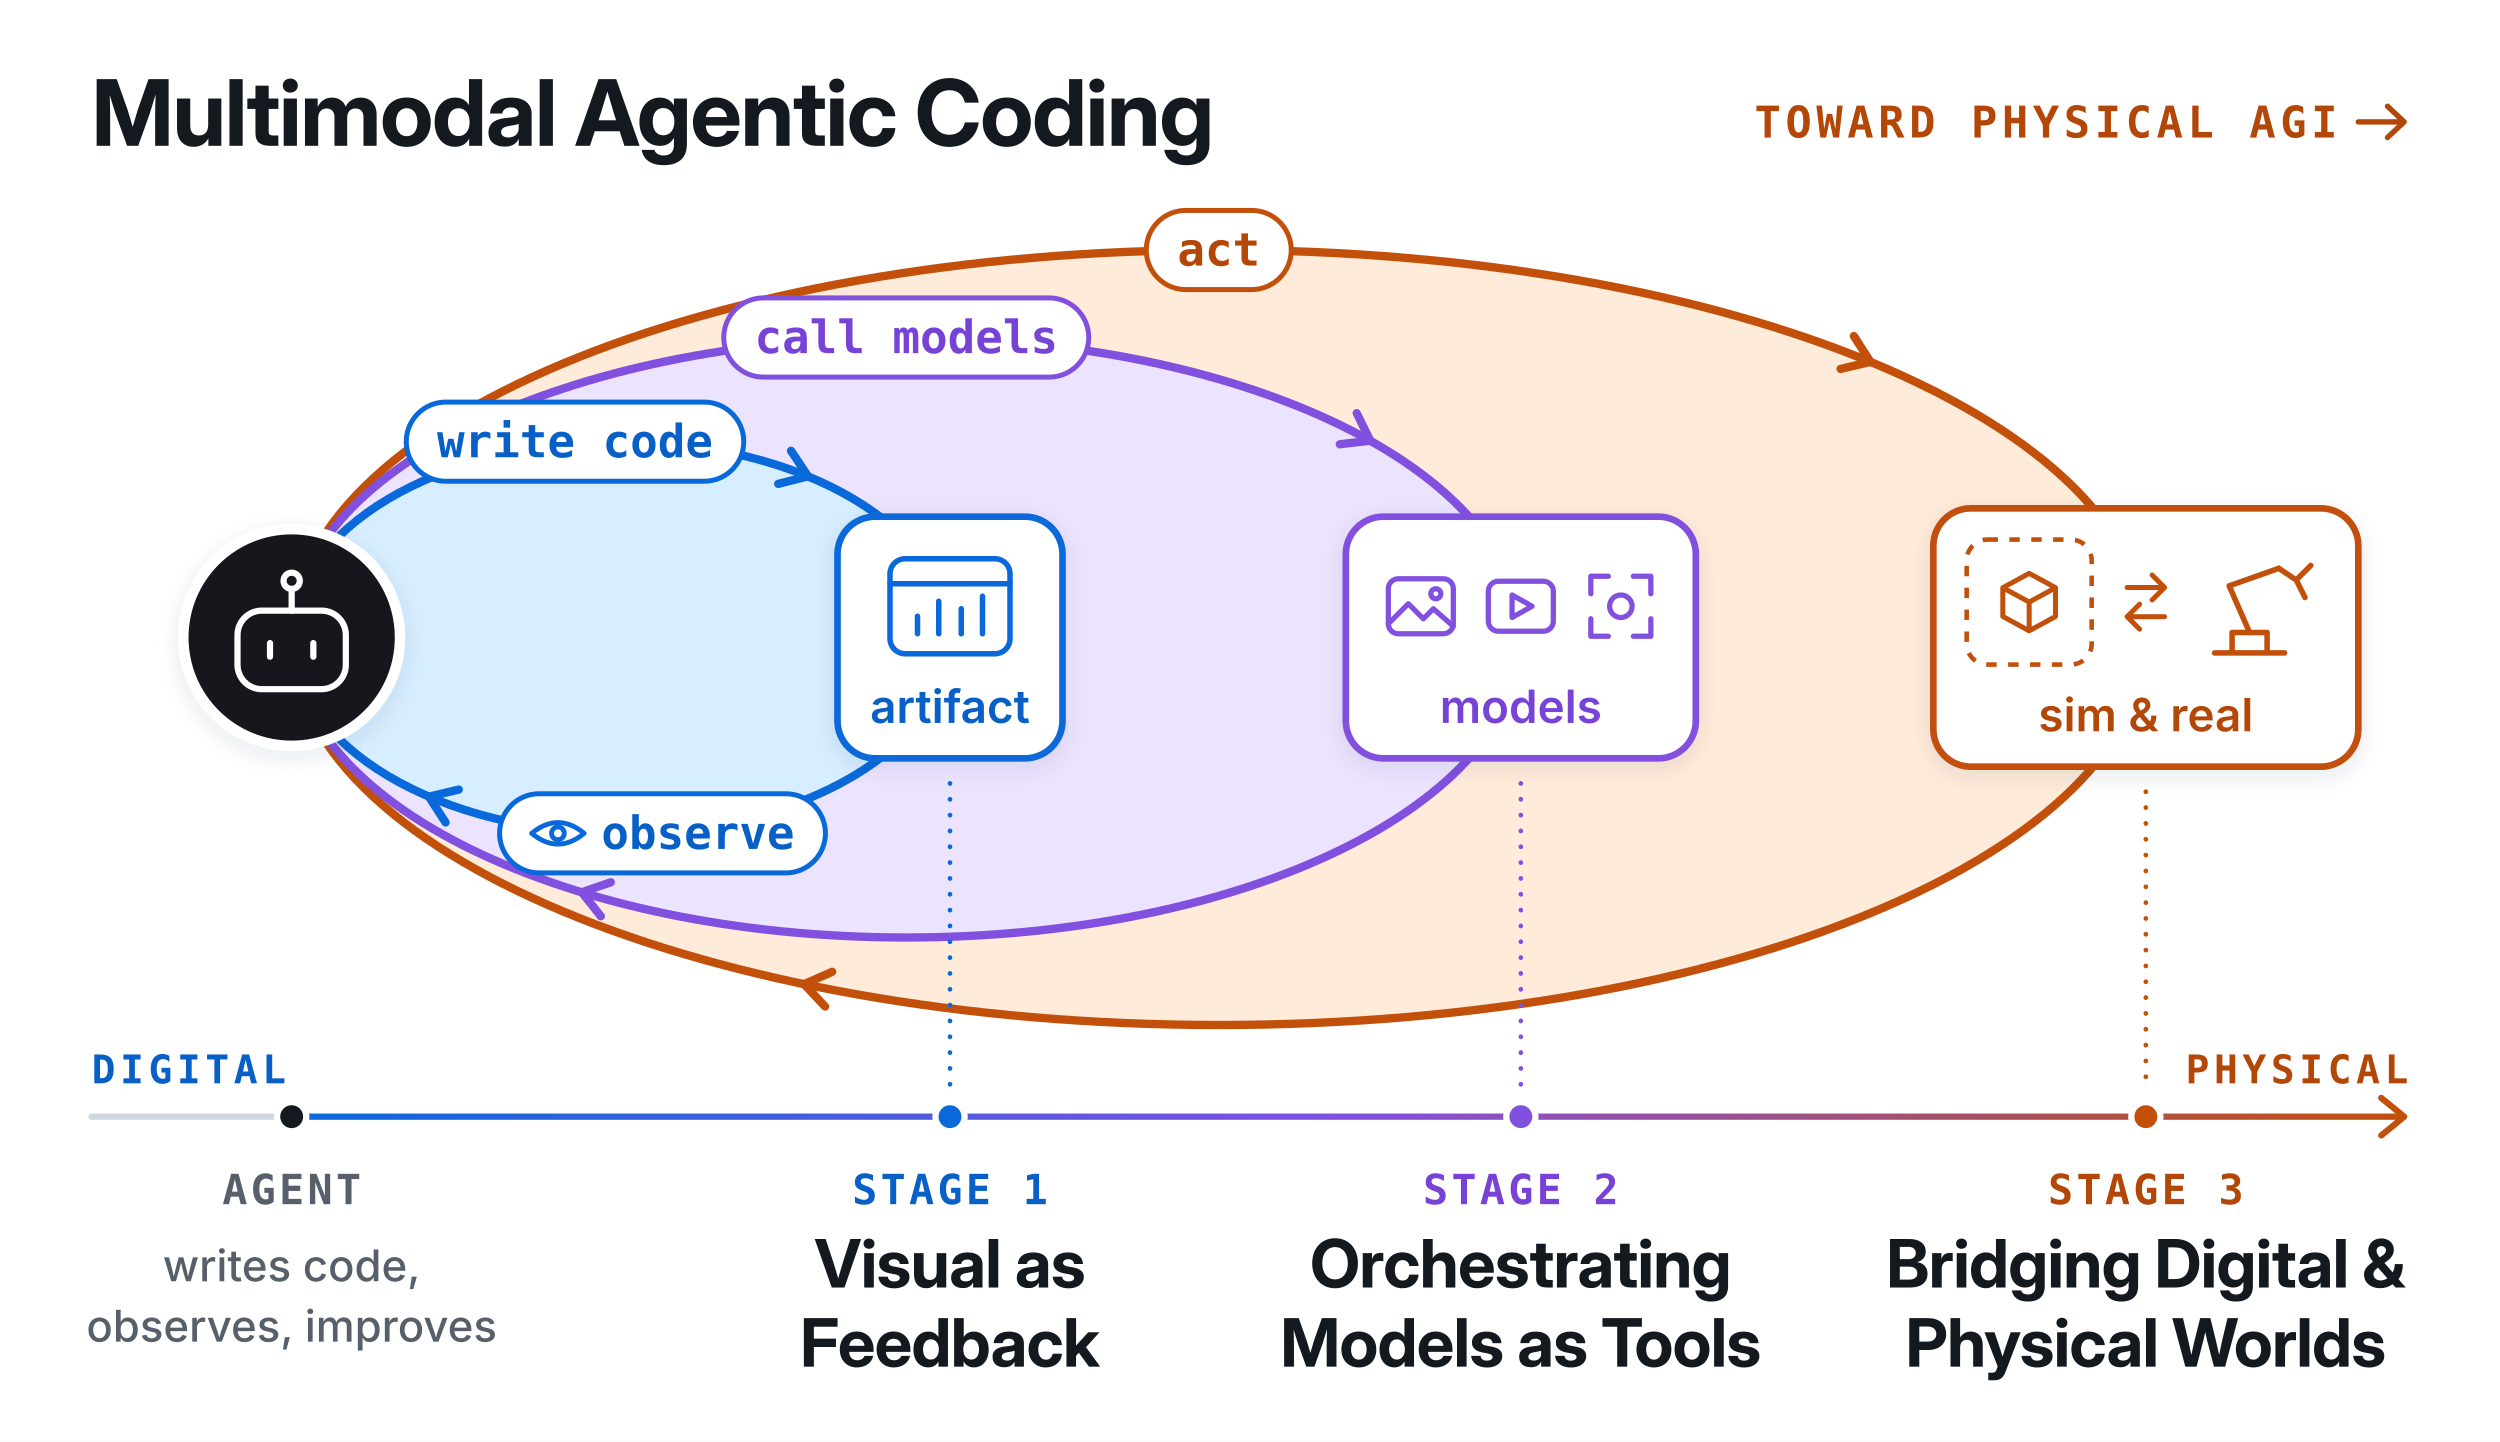
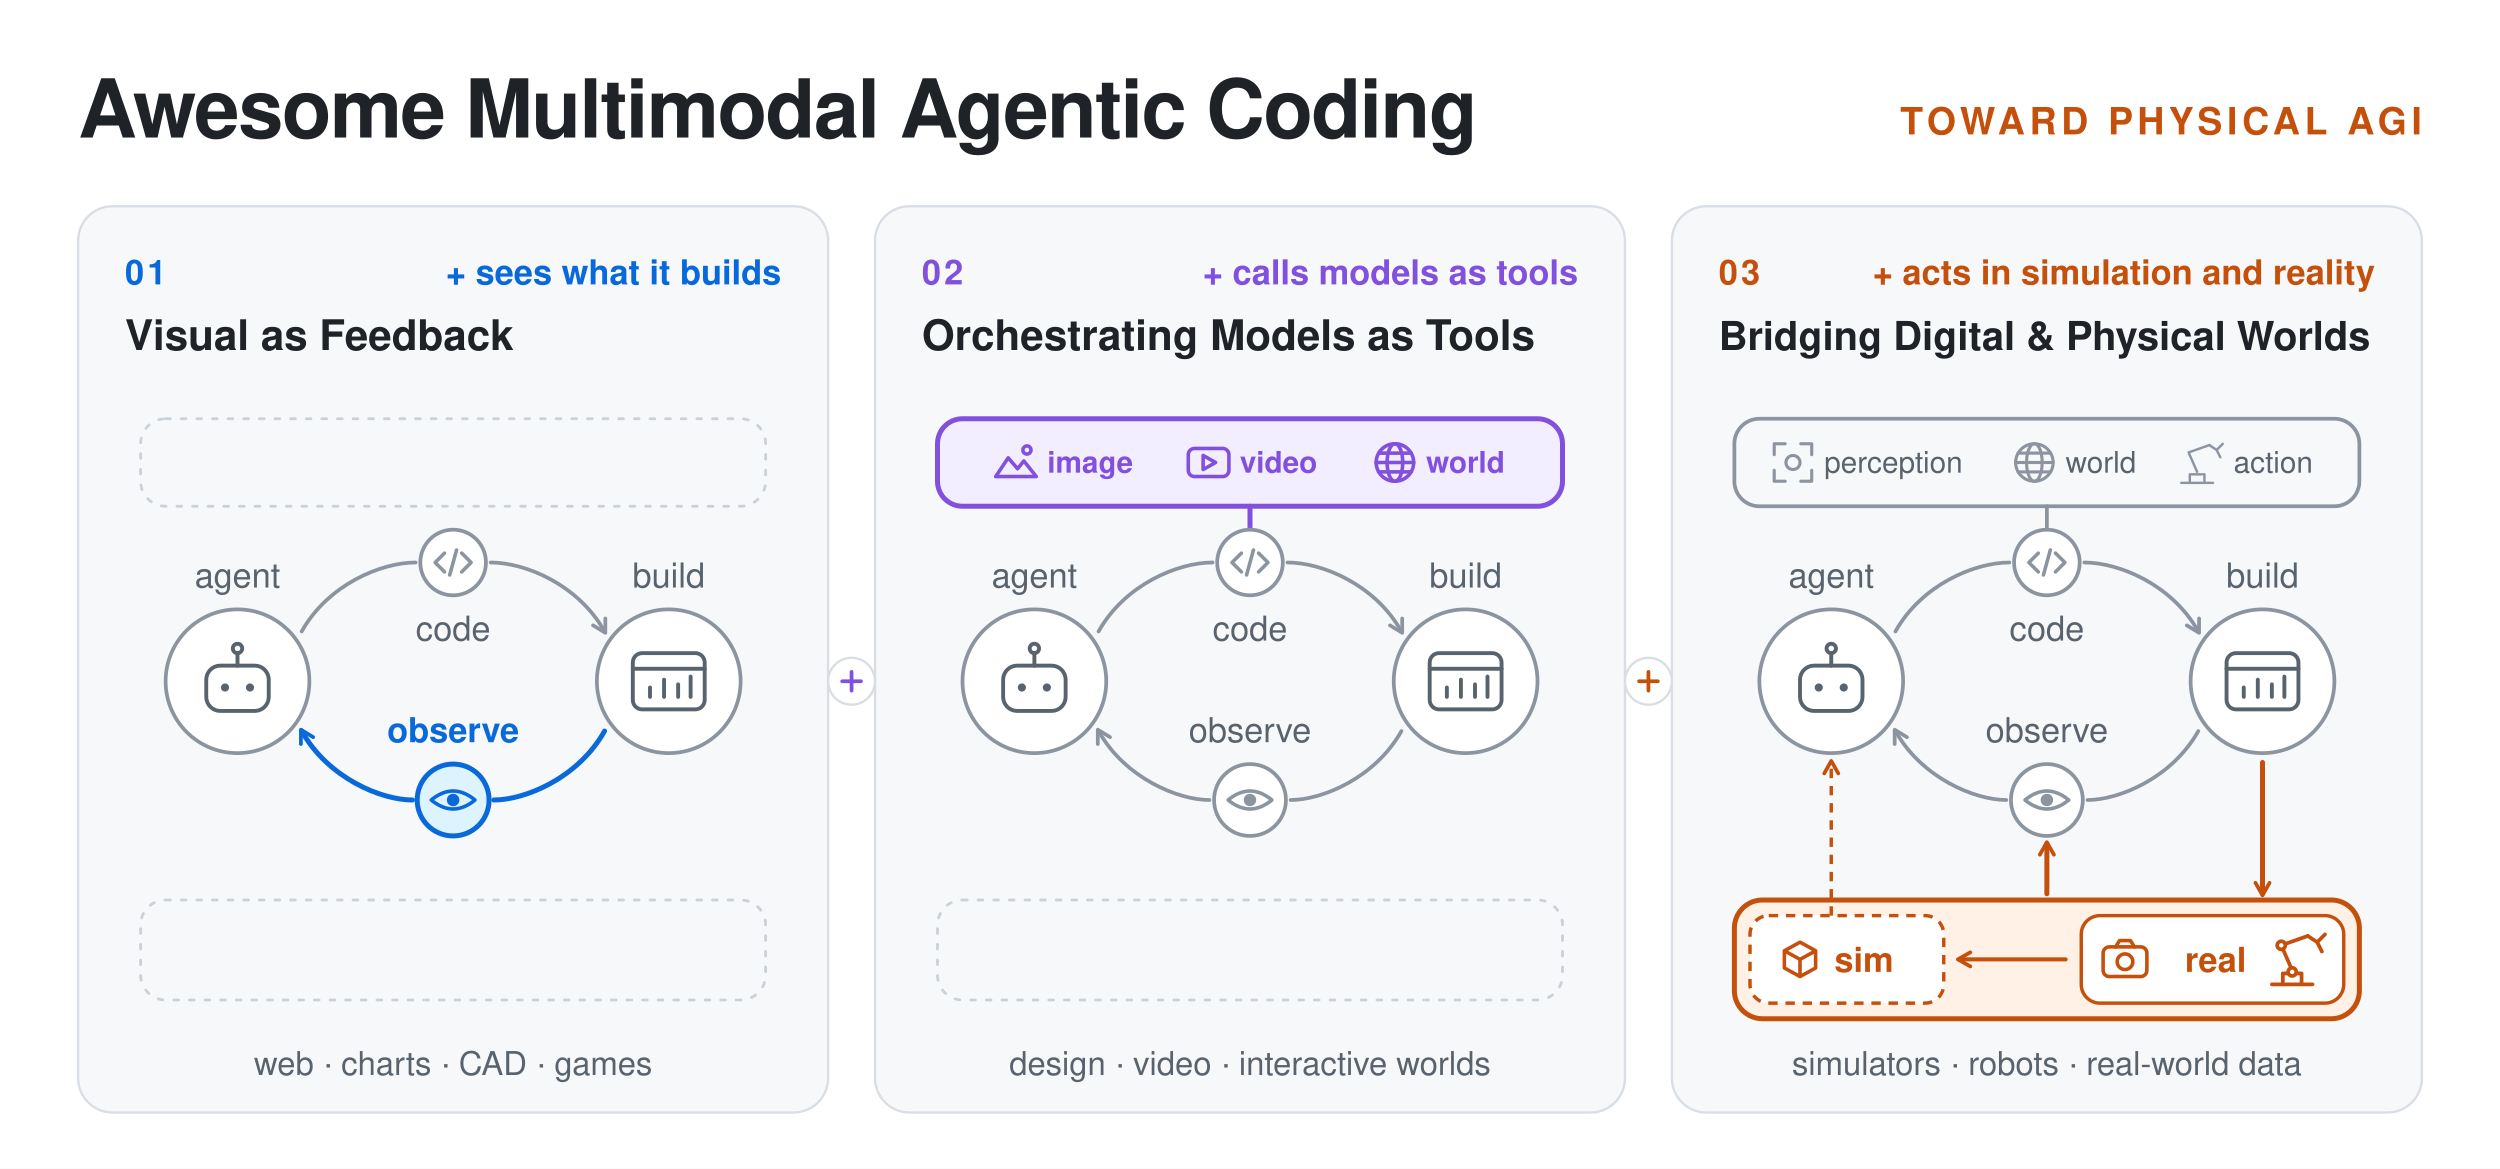
- <svg xmlns="http://www.w3.org/2000/svg" viewBox="0 0 1200 692" width="1200" height="692" role="img" aria-label="Multimodal agentic coding: one agent loop that grows through three stages, from the digital world to the physical world">
+ <svg xmlns="http://www.w3.org/2000/svg" viewBox="0 0 1600 748" width="1600" height="748" role="img" aria-label="Awesome Multimodal Agentic Coding: three cumulative stages — visual as feedback, orchestrating models as tools, bridging digital and physical worlds">
  <defs>
-     <linearGradient id="axis" gradientUnits="userSpaceOnUse" x1="140" x2="1156">
-       <stop offset="0" stop-color="#0969DA" />
-       <stop offset="0.5" stop-color="#8250DF" />
-       <stop offset="1" stop-color="#C2500A" />
-     </linearGradient>
-     <filter id="lift" x="-30%" y="-30%" width="160%" height="180%">
-       <feDropShadow dx="0" dy="3" stdDeviation="5" flood-color="#1B2A4A" flood-opacity="0.1" />
-     </filter>
+     <marker id="ah-n" viewBox="0 0 12 12" refX="9" refY="6" markerWidth="12" markerHeight="12" markerUnits="userSpaceOnUse" orient="auto-start-reverse">
+       <path d="M2 1.5 L10 6 L2 10.5" fill="none" stroke="#8C959F" stroke-width="2.4" stroke-linecap="round" stroke-linejoin="round" />
+     </marker>
+     <marker id="ah-0" viewBox="0 0 12 12" refX="9" refY="6" markerWidth="12" markerHeight="12" markerUnits="userSpaceOnUse" orient="auto-start-reverse">
+       <path d="M2 1.5 L10 6 L2 10.5" fill="none" stroke="#0969DA" stroke-width="2.4" stroke-linecap="round" stroke-linejoin="round" />
+     </marker>
+     <marker id="ah-1" viewBox="0 0 12 12" refX="9" refY="6" markerWidth="12" markerHeight="12" markerUnits="userSpaceOnUse" orient="auto-start-reverse">
+       <path d="M2 1.5 L10 6 L2 10.5" fill="none" stroke="#8250DF" stroke-width="2.4" stroke-linecap="round" stroke-linejoin="round" />
+     </marker>
+     <marker id="ah-2" viewBox="0 0 12 12" refX="9" refY="6" markerWidth="12" markerHeight="12" markerUnits="userSpaceOnUse" orient="auto-start-reverse">
+       <path d="M2 1.5 L10 6 L2 10.5" fill="none" stroke="#C4500B" stroke-width="2.4" stroke-linecap="round" stroke-linejoin="round" />
+     </marker>
  </defs>
-   <rect width="1200" height="692" fill="#FFFFFF" />
-   <text x="44" y="70" font-family="'Inter Display', Inter, -apple-system, 'Segoe UI', Helvetica, Arial, sans-serif" font-size="44" font-weight="700" fill="#14181F" text-anchor="start" letter-spacing="-0.6">Multimodal Agentic Coding</text>
-   <text x="1122" y="66" font-family="'JetBrains Mono', ui-monospace, SFMono-Regular, Menlo, Consolas, monospace" font-size="21" font-weight="700" fill="#B34707" text-anchor="end" letter-spacing="2.2">TOWARD PHYSICAL AGI</text>
-   <path d="M1132 58.500 H1154 M1146 51 L1154 58.500 L1146 66" fill="none" stroke="#B34707" stroke-width="2.6" stroke-linecap="round" stroke-linejoin="round" />
-   <ellipse cx="585" cy="306" rx="445" ry="186" fill="#FFEBD9" stroke="#C2500A" stroke-width="4" />
-   <ellipse cx="435" cy="306" rx="295" ry="144" fill="#ECE4FF" stroke="#8250DF" stroke-width="4" />
-   <ellipse cx="298" cy="306" rx="158" ry="94" fill="#D6EEFF" stroke="#0969DA" stroke-width="4" />
-   <path d="M456 376 V524" stroke="#0969DA" stroke-width="2.200" stroke-dasharray="0.100 7.500" stroke-linecap="round" />
-   <path d="M730 376 V524" stroke="#8250DF" stroke-width="2.200" stroke-dasharray="0.100 7.500" stroke-linecap="round" />
-   <path d="M1030 380 V524" stroke="#C2500A" stroke-width="2.200" stroke-dasharray="0.100 7.500" stroke-linecap="round" />
-   <g transform="translate(384.1 227.2) rotate(21.1)">
-     <path d="M-8 -8.500 L4 0 L-8 8.500" fill="none" stroke="#0969DA" stroke-width="4" stroke-linecap="round" stroke-linejoin="round" />
+   <rect width="1600" height="748" fill="#FFFFFF" />
+   <text x="50" y="88" font-family="-apple-system, 'Segoe UI', Helvetica, Arial, sans-serif" font-size="52" font-weight="700" fill="#1F2328" letter-spacing="-1">Awesome Multimodal Agentic Coding</text>
+   <text x="1550" y="86" text-anchor="end" font-family="-apple-system, 'Segoe UI', Helvetica, Arial, sans-serif" font-size="24" font-weight="650" fill="#C4500B" letter-spacing="3">TOWARD PHYSICAL AGI</text>
+   <g transform="translate(50 132)">
+     <rect x="0" y="0" width="480" height="580" rx="22" fill="#F6F8FA" stroke="#D8DEE4" stroke-width="1.5" />
+     <text x="30" y="50" font-family="-apple-system, 'Segoe UI', Helvetica, Arial, sans-serif" font-size="22" font-weight="700" fill="#0969DA" letter-spacing="2">01</text>
+     <text x="450" y="50" text-anchor="end" font-family="-apple-system, 'Segoe UI', Helvetica, Arial, sans-serif" font-size="22" font-weight="600" fill="#0969DA">+ sees what it builds</text>
+     <text x="30" y="92" font-family="-apple-system, 'Segoe UI', Helvetica, Arial, sans-serif" font-size="27" font-weight="700" fill="#1F2328">Visual as Feedback</text>
+     <g transform="translate(0 -4)">
+       <rect x="40" y="140" width="400" height="56" rx="16" fill="none" stroke="#C9D1D9" stroke-width="1.8" stroke-dasharray="3 7" stroke-linecap="round" />
+       <rect x="40" y="448" width="400" height="64" rx="16" fill="none" stroke="#C9D1D9" stroke-width="1.8" stroke-dasharray="3 7" stroke-linecap="round" />
+       <path d="M143.08 276.118 C160 246 194 232 216 232" fill="none" stroke="#8C959F" stroke-width="2.4" stroke-linecap="round" stroke-linejoin="round" />
+       <path d="M264 232 C286 232 320 246 336.92 276.118" fill="none" stroke="#8C959F" stroke-width="2.4" stroke-linecap="round" stroke-linejoin="round" marker-end="url(#ah-n)" />
+       <g>
+         <path d="M336.92 339.882 C320 370 286 384 266 384" fill="none" stroke="#0969DA" stroke-width="3.2" stroke-linecap="round" stroke-linejoin="round" />
+         <path d="M214 384 C194 384 160 370 143.08 339.882" fill="none" stroke="#0969DA" stroke-width="3.2" stroke-linecap="round" stroke-linejoin="round" marker-end="url(#ah-0)" />
+         <circle cx="240" cy="384" r="23" fill="#DDF4FF" stroke="#0969DA" stroke-width="3.2" />
+         <g transform="translate(240 384)">
+           <path d="M-14 0 Q0 -11.5 14 0 Q0 11.5 -14 0 Z" fill="none" stroke="#0969DA" stroke-width="2.3" stroke-linecap="round" stroke-linejoin="round" />
+           <circle r="4" fill="#0969DA" />
+         </g>
+       </g>
+       <circle cx="240" cy="232" r="21" fill="#FFFFFF" stroke="#8C959F" stroke-width="2.4" />
+       <g transform="translate(240 232)" fill="none" stroke="#8C959F" stroke-width="2.3" stroke-linecap="round" stroke-linejoin="round">
+         <path d="M-5.5 -6 L-11.5 0 L-5.5 6 M5.5 -6 L11.5 0 L5.5 6 M2.2 -8 L-2.2 8" />
+       </g>
+       <text x="240" y="282" text-anchor="middle" font-family="-apple-system, 'Segoe UI', Helvetica, Arial, sans-serif" font-size="22" fill="#59636E">code</text>
+       <text x="240" y="347" text-anchor="middle" font-family="-apple-system, 'Segoe UI', Helvetica, Arial, sans-serif" font-size="22" font-weight="700" fill="#0969DA">observe</text>
+       <circle cx="102" cy="308" r="46" fill="#FFFFFF" stroke="#8C959F" stroke-width="2.4" />
+       <g transform="translate(102 311)" fill="none" stroke="#59636E" stroke-width="2.5" stroke-linecap="round" stroke-linejoin="round">
+         <rect x="-20" y="-13" width="40" height="29" rx="9" />
+         <path d="M0 -13 V-21" />
+         <circle cx="0" cy="-24" r="3" />
+         <circle cx="-8" cy="1" r="2.6" fill="#59636E" stroke="none" />
+         <circle cx="8" cy="1" r="2.6" fill="#59636E" stroke="none" />
+       </g>
+       <text x="102" y="248" text-anchor="middle" font-family="-apple-system, 'Segoe UI', Helvetica, Arial, sans-serif" font-size="22" fill="#59636E">agent</text>
+       <circle cx="378" cy="308" r="46" fill="#FFFFFF" stroke="#8C959F" stroke-width="2.4" />
+       <g transform="translate(378 308)" fill="none" stroke="#59636E" stroke-width="2.5" stroke-linecap="round" stroke-linejoin="round">
+         <rect x="-23" y="-18" width="46" height="36" rx="6" />
+         <path d="M-23 -8 H23" />
+         <path d="M-12 10 V4 M-3 10 V-1 M6 10 V2 M14 10 V-3" />
+       </g>
+       <text x="378" y="248" text-anchor="middle" font-family="-apple-system, 'Segoe UI', Helvetica, Arial, sans-serif" font-size="22" fill="#59636E">build</text>
+     </g>
+     <text x="240" y="556" text-anchor="middle" font-family="-apple-system, 'Segoe UI', Helvetica, Arial, sans-serif" font-size="21" fill="#59636E">web · charts · CAD · games</text>
  </g>
-   <g transform="translate(209.6 383.9) rotate(-158.1)">
-     <path d="M-8 -8.500 L4 0 L-8 8.500" fill="none" stroke="#0969DA" stroke-width="4" stroke-linecap="round" stroke-linejoin="round" />
+   <g transform="translate(560 132)">
+     <rect x="0" y="0" width="480" height="580" rx="22" fill="#F6F8FA" stroke="#D8DEE4" stroke-width="1.5" />
+     <text x="30" y="50" font-family="-apple-system, 'Segoe UI', Helvetica, Arial, sans-serif" font-size="22" font-weight="700" fill="#8250DF" letter-spacing="2">02</text>
+     <text x="450" y="50" text-anchor="end" font-family="-apple-system, 'Segoe UI', Helvetica, Arial, sans-serif" font-size="22" font-weight="600" fill="#8250DF">+ calls models as tools</text>
+     <text x="30" y="92" font-family="-apple-system, 'Segoe UI', Helvetica, Arial, sans-serif" font-size="27" font-weight="700" fill="#1F2328">Orchestrating Models as Tools</text>
+     <g transform="translate(0 -4)">
+       <rect x="40" y="448" width="400" height="64" rx="16" fill="none" stroke="#C9D1D9" stroke-width="1.8" stroke-dasharray="3 7" stroke-linecap="round" />
+       <g>
+         <rect x="40" y="140" width="400" height="56" rx="16" fill="#F3EEFF" stroke="#8250DF" stroke-width="3.2" />
+         <line x1="240" y1="196" x2="240" y2="211" stroke="#8250DF" stroke-width="3.2" stroke-linecap="round" />
+         <g transform="translate(90.25 168)" fill="none" stroke="#8250DF" stroke-width="2.3" stroke-linecap="round" stroke-linejoin="round">
+           <path d="M-13 9 L-5 -3 L1 4 L5 -1 L13 9 Z" />
+           <circle cx="7" cy="-8" r="2.6" />
+         </g>
+         <text x="110.25" y="174.5" font-family="-apple-system, 'Segoe UI', Helvetica, Arial, sans-serif" font-size="19" font-weight="600" fill="#8250DF">image</text>
+         <g transform="translate(213.5 168)" fill="none" stroke="#8250DF" stroke-width="2.3" stroke-linecap="round" stroke-linejoin="round">
+           <rect x="-13" y="-9" width="26" height="18" rx="4" />
+           <path d="M-3.5 -4.5 L4.5 0 L-3.5 4.5 Z" />
+         </g>
+         <text x="233.5" y="174.5" font-family="-apple-system, 'Segoe UI', Helvetica, Arial, sans-serif" font-size="19" font-weight="600" fill="#8250DF">video</text>
+         <g transform="translate(332.75 168)" fill="none" stroke="#8250DF" stroke-width="2.3" stroke-linecap="round" stroke-linejoin="round">
+           <circle r="12" />
+           <ellipse rx="5" ry="12" />
+           <path d="M-12 0 H12 M-10.4 -6 H10.4 M-10.4 6 H10.4" />
+         </g>
+         <text x="352.75" y="174.5" font-family="-apple-system, 'Segoe UI', Helvetica, Arial, sans-serif" font-size="19" font-weight="600" fill="#8250DF">world</text>
+       </g>
+       <path d="M143.08 276.118 C160 246 194 232 216 232" fill="none" stroke="#8C959F" stroke-width="2.4" stroke-linecap="round" stroke-linejoin="round" />
+       <path d="M264 232 C286 232 320 246 336.92 276.118" fill="none" stroke="#8C959F" stroke-width="2.4" stroke-linecap="round" stroke-linejoin="round" marker-end="url(#ah-n)" />
+       <g>
+         <path d="M336.92 339.882 C320 370 286 384 266 384" fill="none" stroke="#8C959F" stroke-width="2.4" stroke-linecap="round" stroke-linejoin="round" />
+         <path d="M214 384 C194 384 160 370 143.08 339.882" fill="none" stroke="#8C959F" stroke-width="2.4" stroke-linecap="round" stroke-linejoin="round" marker-end="url(#ah-n)" />
+         <circle cx="240" cy="384" r="23" fill="#FFFFFF" stroke="#8C959F" stroke-width="2.4" />
+         <g transform="translate(240 384)">
+           <path d="M-14 0 Q0 -11.5 14 0 Q0 11.5 -14 0 Z" fill="none" stroke="#8C959F" stroke-width="2.3" stroke-linecap="round" stroke-linejoin="round" />
+           <circle r="4" fill="#8C959F" />
+         </g>
+       </g>
+       <circle cx="240" cy="232" r="21" fill="#FFFFFF" stroke="#8C959F" stroke-width="2.4" />
+       <g transform="translate(240 232)" fill="none" stroke="#8C959F" stroke-width="2.3" stroke-linecap="round" stroke-linejoin="round">
+         <path d="M-5.5 -6 L-11.5 0 L-5.5 6 M5.5 -6 L11.5 0 L5.5 6 M2.2 -8 L-2.2 8" />
+       </g>
+       <text x="240" y="282" text-anchor="middle" font-family="-apple-system, 'Segoe UI', Helvetica, Arial, sans-serif" font-size="22" fill="#59636E">code</text>
+       <text x="240" y="347" text-anchor="middle" font-family="-apple-system, 'Segoe UI', Helvetica, Arial, sans-serif" font-size="22" font-weight="400" fill="#59636E">observe</text>
+       <circle cx="102" cy="308" r="46" fill="#FFFFFF" stroke="#8C959F" stroke-width="2.4" />
+       <g transform="translate(102 311)" fill="none" stroke="#59636E" stroke-width="2.5" stroke-linecap="round" stroke-linejoin="round">
+         <rect x="-20" y="-13" width="40" height="29" rx="9" />
+         <path d="M0 -13 V-21" />
+         <circle cx="0" cy="-24" r="3" />
+         <circle cx="-8" cy="1" r="2.6" fill="#59636E" stroke="none" />
+         <circle cx="8" cy="1" r="2.6" fill="#59636E" stroke="none" />
+       </g>
+       <text x="102" y="248" text-anchor="middle" font-family="-apple-system, 'Segoe UI', Helvetica, Arial, sans-serif" font-size="22" fill="#59636E">agent</text>
+       <circle cx="378" cy="308" r="46" fill="#FFFFFF" stroke="#8C959F" stroke-width="2.4" />
+       <g transform="translate(378 308)" fill="none" stroke="#59636E" stroke-width="2.5" stroke-linecap="round" stroke-linejoin="round">
+         <rect x="-23" y="-18" width="46" height="36" rx="6" />
+         <path d="M-23 -8 H23" />
+         <path d="M-12 10 V4 M-3 10 V-1 M6 10 V2 M14 10 V-3" />
+       </g>
+       <text x="378" y="248" text-anchor="middle" font-family="-apple-system, 'Segoe UI', Helvetica, Arial, sans-serif" font-size="22" fill="#59636E">build</text>
+     </g>
+     <text x="240" y="556" text-anchor="middle" font-family="-apple-system, 'Segoe UI', Helvetica, Arial, sans-serif" font-size="21" fill="#59636E">design · video · interactive worlds</text>
  </g>
-   <rect x="195" y="193" width="162" height="38" rx="19" fill="#FFFFFF" stroke="#0969DA" stroke-width="2.4" />
-   <text x="276" y="219.5" font-family="'JetBrains Mono', ui-monospace, SFMono-Regular, Menlo, Consolas, monospace" font-size="22" font-weight="700" fill="#0860C7" text-anchor="middle">write code</text>
-   <g transform="translate(654.2 209.6) rotate(28.5)">
-     <path d="M-8 -8.500 L4 0 L-8 8.500" fill="none" stroke="#8250DF" stroke-width="4" stroke-linecap="round" stroke-linejoin="round" />
+   <g transform="translate(1070 132)">
+     <rect x="0" y="0" width="480" height="580" rx="22" fill="#F6F8FA" stroke="#D8DEE4" stroke-width="1.5" />
+     <text x="30" y="50" font-family="-apple-system, 'Segoe UI', Helvetica, Arial, sans-serif" font-size="22" font-weight="700" fill="#C4500B" letter-spacing="2">03</text>
+     <text x="450" y="50" text-anchor="end" font-family="-apple-system, 'Segoe UI', Helvetica, Arial, sans-serif" font-size="22" font-weight="600" fill="#C4500B">+ acts in simulation and reality</text>
+     <text x="30" y="92" font-family="-apple-system, 'Segoe UI', Helvetica, Arial, sans-serif" font-size="25.5" font-weight="700" fill="#1F2328">Bridging Digital &amp; Physical Worlds</text>
+     <g transform="translate(0 -4)">
+       <g>
+         <rect x="40" y="140" width="400" height="56" rx="16" fill="none" stroke="#8C959F" stroke-width="2.4" />
+         <line x1="240" y1="196" x2="240" y2="211" stroke="#8C959F" stroke-width="2.4" stroke-linecap="round" />
+         <g transform="translate(77.5 168)" fill="none" stroke="#8C959F" stroke-width="2" stroke-linecap="round" stroke-linejoin="round">
+           <path d="M-12 -5 V-12 H-5 M5 -12 H12 V-5 M12 5 V12 H5 M-5 12 H-12 V5" />
+           <circle r="4.5" />
+         </g>
+         <text x="97.5" y="174.5" font-family="-apple-system, 'Segoe UI', Helvetica, Arial, sans-serif" font-size="19" font-weight="500" fill="#59636E">perception</text>
+         <g transform="translate(232 168)" fill="none" stroke="#8C959F" stroke-width="2" stroke-linecap="round" stroke-linejoin="round">
+           <circle r="12" />
+           <ellipse rx="5" ry="12" />
+           <path d="M-12 0 H12 M-10.4 -6 H10.4 M-10.4 6 H10.4" />
+         </g>
+         <text x="252" y="174.5" font-family="-apple-system, 'Segoe UI', Helvetica, Arial, sans-serif" font-size="19" font-weight="500" fill="#59636E">world</text>
+         <g transform="translate(339.5 168)" fill="none" stroke="#8C959F" stroke-width="2" stroke-linecap="round" stroke-linejoin="round">
+           <g transform="translate(-1 -1) scale(0.78)">
+             <path d="M-16 18 H10 M-9 18 V11 H3 V18" />
+             <path d="M-3 9 L-10 -7 L7 -13" />
+             <path d="M7 -13 L13 -9 M13 -9 L18 -14 M13 -9 L16 -3" />
+           </g>
+         </g>
+         <text x="359.5" y="174.5" font-family="-apple-system, 'Segoe UI', Helvetica, Arial, sans-serif" font-size="19" font-weight="500" fill="#59636E">action</text>
+       </g>
+       <g>
+         <line x1="378" y1="360" x2="378" y2="444" stroke="#C4500B" stroke-width="3.2" stroke-linecap="round" marker-end="url(#ah-2)" />
+         <line x1="240" y1="444" x2="240" y2="412" stroke="#C4500B" stroke-width="3.2" stroke-linecap="round" marker-end="url(#ah-2)" />
+         <rect x="40" y="448" width="400" height="76" rx="18" fill="#FFF1E5" stroke="#C4500B" stroke-width="3.2" />
+         <rect x="50" y="458" width="124" height="56" rx="12" fill="#FFFFFF" stroke="#C4500B" stroke-width="2.2" stroke-dasharray="6 5" />
+         <g transform="translate(82 486)" fill="none" stroke="#C4500B" stroke-width="2.3" stroke-linecap="round" stroke-linejoin="round">
+           <path d="M0 -11 L10 -5.5 V5.5 L0 11 L-10 5.5 V-5.5 Z M0 0 V11 M0 0 L10 -5.5 M0 0 L-10 -5.5" />
+         </g>
+         <text x="104" y="494" font-family="-apple-system, 'Segoe UI', Helvetica, Arial, sans-serif" font-size="22" font-weight="650" fill="#C4500B">sim</text>
+         <rect x="262" y="458" width="168" height="56" rx="12" fill="#FFFFFF" stroke="#C4500B" stroke-width="2.2" />
+         <g transform="translate(290 486)" fill="none" stroke="#C4500B" stroke-width="2.3" stroke-linecap="round" stroke-linejoin="round">
+           <rect x="-14" y="-8" width="28" height="19" rx="4" />
+           <path d="M-6 -8 L-3.5 -12 H3.5 L6 -8" />
+           <circle cy="1.5" r="5" />
+         </g>
+         <text x="348" y="494" text-anchor="middle" font-family="-apple-system, 'Segoe UI', Helvetica, Arial, sans-serif" font-size="22" font-weight="650" fill="#C4500B">real</text>
+         <g transform="translate(400 484)" fill="none" stroke="#C4500B" stroke-width="2.4" stroke-linecap="round" stroke-linejoin="round">
+           <path d="M-16 18 H10 M-9 18 V11 H3 V18" />
+           <path d="M-3 9 L-10 -7 L7 -13" />
+           <path d="M7 -13 L13 -9 M13 -9 L18 -14 M13 -9 L16 -3" />
+           <circle cx="-3" cy="10" r="2.6" fill="#FFFFFF" />
+           <circle cx="-10" cy="-7" r="2.6" fill="#FFFFFF" />
+         </g>
+         <line x1="252" y1="486" x2="184" y2="486" stroke="#C4500B" stroke-width="2.6" stroke-linecap="round" marker-end="url(#ah-2)" />
+         <line x1="102" y1="458" x2="102" y2="360" stroke="#C4500B" stroke-width="2.2" stroke-dasharray="6 5" marker-end="url(#ah-2)" />
+       </g>
+       <path d="M143.08 276.118 C160 246 194 232 216 232" fill="none" stroke="#8C959F" stroke-width="2.4" stroke-linecap="round" stroke-linejoin="round" />
+       <path d="M264 232 C286 232 320 246 336.92 276.118" fill="none" stroke="#8C959F" stroke-width="2.4" stroke-linecap="round" stroke-linejoin="round" marker-end="url(#ah-n)" />
+       <g>
+         <path d="M336.92 339.882 C320 370 286 384 266 384" fill="none" stroke="#8C959F" stroke-width="2.4" stroke-linecap="round" stroke-linejoin="round" />
+         <path d="M214 384 C194 384 160 370 143.08 339.882" fill="none" stroke="#8C959F" stroke-width="2.4" stroke-linecap="round" stroke-linejoin="round" marker-end="url(#ah-n)" />
+         <circle cx="240" cy="384" r="23" fill="#FFFFFF" stroke="#8C959F" stroke-width="2.4" />
+         <g transform="translate(240 384)">
+           <path d="M-14 0 Q0 -11.5 14 0 Q0 11.5 -14 0 Z" fill="none" stroke="#8C959F" stroke-width="2.3" stroke-linecap="round" stroke-linejoin="round" />
+           <circle r="4" fill="#8C959F" />
+         </g>
+       </g>
+       <circle cx="240" cy="232" r="21" fill="#FFFFFF" stroke="#8C959F" stroke-width="2.4" />
+       <g transform="translate(240 232)" fill="none" stroke="#8C959F" stroke-width="2.3" stroke-linecap="round" stroke-linejoin="round">
+         <path d="M-5.5 -6 L-11.5 0 L-5.5 6 M5.5 -6 L11.5 0 L5.5 6 M2.2 -8 L-2.2 8" />
+       </g>
+       <text x="240" y="282" text-anchor="middle" font-family="-apple-system, 'Segoe UI', Helvetica, Arial, sans-serif" font-size="22" fill="#59636E">code</text>
+       <text x="240" y="347" text-anchor="middle" font-family="-apple-system, 'Segoe UI', Helvetica, Arial, sans-serif" font-size="22" font-weight="400" fill="#59636E">observe</text>
+       <circle cx="102" cy="308" r="46" fill="#FFFFFF" stroke="#8C959F" stroke-width="2.4" />
+       <g transform="translate(102 311)" fill="none" stroke="#59636E" stroke-width="2.5" stroke-linecap="round" stroke-linejoin="round">
+         <rect x="-20" y="-13" width="40" height="29" rx="9" />
+         <path d="M0 -13 V-21" />
+         <circle cx="0" cy="-24" r="3" />
+         <circle cx="-8" cy="1" r="2.6" fill="#59636E" stroke="none" />
+         <circle cx="8" cy="1" r="2.6" fill="#59636E" stroke="none" />
+       </g>
+       <text x="102" y="248" text-anchor="middle" font-family="-apple-system, 'Segoe UI', Helvetica, Arial, sans-serif" font-size="22" fill="#59636E">agent</text>
+       <circle cx="378" cy="308" r="46" fill="#FFFFFF" stroke="#8C959F" stroke-width="2.4" />
+       <g transform="translate(378 308)" fill="none" stroke="#59636E" stroke-width="2.5" stroke-linecap="round" stroke-linejoin="round">
+         <rect x="-23" y="-18" width="46" height="36" rx="6" />
+         <path d="M-23 -8 H23" />
+         <path d="M-12 10 V4 M-3 10 V-1 M6 10 V2 M14 10 V-3" />
+       </g>
+       <text x="378" y="248" text-anchor="middle" font-family="-apple-system, 'Segoe UI', Helvetica, Arial, sans-serif" font-size="22" fill="#59636E">build</text>
+     </g>
+     <text x="240" y="556" text-anchor="middle" font-family="-apple-system, 'Segoe UI', Helvetica, Arial, sans-serif" font-size="21" fill="#59636E">simulators · robots · real-world data</text>
  </g>
-   <g transform="translate(283.1 429.4) rotate(-163.7)">
-     <path d="M-8 -8.500 L4 0 L-8 8.500" fill="none" stroke="#8250DF" stroke-width="4" stroke-linecap="round" stroke-linejoin="round" />
-   </g>
-   <rect x="347.4" y="143" width="175.2" height="38" rx="19" fill="#FFFFFF" stroke="#8250DF" stroke-width="2.4" />
-   <text x="435" y="169.5" font-family="'JetBrains Mono', ui-monospace, SFMono-Regular, Menlo, Consolas, monospace" font-size="22" font-weight="700" fill="#7743D6" text-anchor="middle">call models</text>
-   <g transform="translate(894.1 172.2) rotate(22.0)">
-     <path d="M-8 -8.500 L4 0 L-8 8.500" fill="none" stroke="#C2500A" stroke-width="4" stroke-linecap="round" stroke-linejoin="round" />
-   </g>
-   <g transform="translate(389.9 473.2) rotate(-168.5)">
-     <path d="M-8 -8.500 L4 0 L-8 8.500" fill="none" stroke="#C2500A" stroke-width="4" stroke-linecap="round" stroke-linejoin="round" />
-   </g>
-   <rect x="550.2" y="101" width="69.6" height="38" rx="19" fill="#FFFFFF" stroke="#C2500A" stroke-width="2.4" />
-   <text x="585" y="127.5" font-family="'JetBrains Mono', ui-monospace, SFMono-Regular, Menlo, Consolas, monospace" font-size="22" font-weight="700" fill="#B34707" text-anchor="middle">act</text>
-   <rect x="239.8" y="381" width="156.4" height="38" rx="19" fill="#FFFFFF" stroke="#0969DA" stroke-width="2.4" />
-   <g transform="translate(267.8 400) scale(0.9)" fill="none" stroke="#0969DA" stroke-width="2.6" stroke-linecap="round" stroke-linejoin="round">
-     <path d="M-14 0 Q0 -11.5 14 0 Q0 11.5 -14 0 Z" />
-     <circle r="3.4" />
-   </g>
-   <text x="335" y="407.5" font-family="'JetBrains Mono', ui-monospace, SFMono-Regular, Menlo, Consolas, monospace" font-size="22" font-weight="700" fill="#0860C7" text-anchor="middle">observe</text>
-   <circle cx="140" cy="306" r="52" fill="#14181F" stroke="#FFFFFF" stroke-width="5" filter="url(#lift)" />
-   <g transform="translate(140 310) scale(1.3)" fill="none" stroke="#FFFFFF" stroke-width="2.3" stroke-linecap="round" stroke-linejoin="round">
-     <rect x="-20" y="-13" width="40" height="29" rx="9" />
-     <path d="M0 -13 V-21" />
-     <circle cx="0" cy="-24" r="3" />
-     <path d="M-8 -1 V4 M8 -1 V4" />
-   </g>
-   <rect x="402" y="248" width="108" height="116" rx="18" fill="#FFFFFF" stroke="#0969DA" stroke-width="3.200" filter="url(#lift)" />
-   <text x="456" y="347" font-family="Inter, -apple-system, 'Segoe UI', Helvetica, Arial, sans-serif" font-size="22" font-weight="600" fill="#0860C7" text-anchor="middle">artifact</text>
-   <rect x="646" y="248" width="168" height="116" rx="18" fill="#FFFFFF" stroke="#8250DF" stroke-width="3.200" filter="url(#lift)" />
-   <text x="730" y="347" font-family="Inter, -apple-system, 'Segoe UI', Helvetica, Arial, sans-serif" font-size="22" font-weight="600" fill="#7743D6" text-anchor="middle">models</text>
-   <rect x="928" y="244" width="204" height="124" rx="18" fill="#FFFFFF" stroke="#C2500A" stroke-width="3.200" filter="url(#lift)" />
-   <text x="1030" y="351" font-family="Inter, -apple-system, 'Segoe UI', Helvetica, Arial, sans-serif" font-size="22" font-weight="600" fill="#B34707" text-anchor="middle">sim &amp; real</text>
-   <g transform="translate(456 291) scale(1.2)" fill="none" stroke="#0969DA" stroke-width="2.2" stroke-linecap="round" stroke-linejoin="round">
-     <rect x="-24" y="-19" width="48" height="38" rx="6" />
-     <path d="M-24 -9 H24" />
-     <path d="M-13 11 V4 M-4.5 11 V-2 M4.5 11 V1 M13 11 V-4" />
-   </g>
-   <g transform="translate(682 291) scale(1.2)" fill="none" stroke="#8250DF" stroke-width="2.1" stroke-linecap="round" stroke-linejoin="round">
-     <rect x="-13" y="-11" width="26" height="22" rx="4" />
-     <path d="M-13 7 L-5 -1 L1 5 L5 1 L13 8" />
-     <circle cx="6" cy="-5" r="2" />
-   </g>
-   <g transform="translate(730 291) scale(1.2)" fill="none" stroke="#8250DF" stroke-width="2.1" stroke-linecap="round" stroke-linejoin="round">
-     <rect x="-13" y="-10" width="26" height="20" rx="4" />
-     <path d="M-3.5 -4.5 L4.5 0 L-3.5 4.5 Z" />
-   </g>
-   <g transform="translate(778 291) scale(1.2)" fill="none" stroke="#8250DF" stroke-width="2.1" stroke-linecap="round" stroke-linejoin="round">
-     <path d="M-12 -5 V-12 H-5 M5 -12 H12 V-5 M12 5 V12 H5 M-5 12 H-12 V5" />
-     <circle r="4.5" />
-   </g>
-   <rect x="944" y="259" width="60" height="60" rx="10" fill="none" stroke="#C2500A" stroke-width="2.200" stroke-dasharray="5 5.500" />
-   <g transform="translate(974 289) scale(1.15)" fill="none" stroke="#C2500A" stroke-width="2.1" stroke-linecap="round" stroke-linejoin="round">
-     <path d="M0 -12 L11 -6 V6 L0 12 L-11 6 V-6 Z M0 0 V12 M0 0 L11 -6 M0 0 L-11 -6" />
-   </g>
-   <path d="M1021 282 H1039 M1033 276 L1039 282 L1033 288" fill="none" stroke="#C2500A" stroke-width="2.4" stroke-linecap="round" stroke-linejoin="round" />
-   <path d="M1039 296 H1021 M1027 290 L1021 296 L1027 302" fill="none" stroke="#C2500A" stroke-width="2.4" stroke-linecap="round" stroke-linejoin="round" />
-   <g transform="translate(1084 291) scale(1.4)" fill="none" stroke="#C2500A" stroke-width="1.9" stroke-linecap="round" stroke-linejoin="round">
-     <path d="M-15 16 H9 M-9 16 V9 H3 V16" />
-     <path d="M-3 9 L-10 -7 L7 -13" />
-     <path d="M7 -13 L13 -9 M13 -9 L18 -14 M13 -9 L16 -3" />
-   </g>
-   <path d="M44 536 H140" stroke="#D0D7DE" stroke-width="3" stroke-linecap="round" />
-   <path d="M140 536 H1153" stroke="url(#axis)" stroke-width="3" stroke-linecap="round" />
-   <path d="M1143 527 L1154 536 L1143 545" fill="none" stroke="#C2500A" stroke-width="3" stroke-linecap="round" stroke-linejoin="round" />
-   <circle cx="140" cy="536" r="7" fill="#14181F" stroke="#FFFFFF" stroke-width="3" />
-   <circle cx="456" cy="536" r="7" fill="#0969DA" stroke="#FFFFFF" stroke-width="3" />
-   <circle cx="730" cy="536" r="7" fill="#8250DF" stroke="#FFFFFF" stroke-width="3" />
-   <circle cx="1030" cy="536" r="7" fill="#C2500A" stroke="#FFFFFF" stroke-width="3" />
-   <text x="44" y="520" font-family="'JetBrains Mono', ui-monospace, SFMono-Regular, Menlo, Consolas, monospace" font-size="19" font-weight="700" fill="#0860C7" text-anchor="start" letter-spacing="2.2">DIGITAL</text>
-   <text x="1156" y="520" font-family="'JetBrains Mono', ui-monospace, SFMono-Regular, Menlo, Consolas, monospace" font-size="19" font-weight="700" fill="#B34707" text-anchor="end" letter-spacing="2.2">PHYSICAL</text>
-   <text x="140" y="578" font-family="'JetBrains Mono', ui-monospace, SFMono-Regular, Menlo, Consolas, monospace" font-size="20" font-weight="700" fill="#57606A" text-anchor="middle" letter-spacing="1.6">AGENT</text>
-   <text x="140" y="615" font-family="Inter, -apple-system, 'Segoe UI', Helvetica, Arial, sans-serif" font-size="21" font-weight="500" fill="#57606A" text-anchor="middle">writes code,</text>
-   <text x="140" y="644" font-family="Inter, -apple-system, 'Segoe UI', Helvetica, Arial, sans-serif" font-size="21" font-weight="500" fill="#57606A" text-anchor="middle">observes, improves</text>
-   <text x="456" y="578" font-family="'JetBrains Mono', ui-monospace, SFMono-Regular, Menlo, Consolas, monospace" font-size="20" font-weight="700" fill="#0860C7" text-anchor="middle" letter-spacing="1.6">STAGE 1</text>
-   <text x="456" y="618" font-family="'Inter Display', Inter, -apple-system, 'Segoe UI', Helvetica, Arial, sans-serif" font-size="32" font-weight="700" fill="#14181F" text-anchor="middle" letter-spacing="-0.3">Visual as</text>
-   <text x="456" y="656" font-family="'Inter Display', Inter, -apple-system, 'Segoe UI', Helvetica, Arial, sans-serif" font-size="32" font-weight="700" fill="#14181F" text-anchor="middle" letter-spacing="-0.3">Feedback</text>
-   <text x="730" y="578" font-family="'JetBrains Mono', ui-monospace, SFMono-Regular, Menlo, Consolas, monospace" font-size="20" font-weight="700" fill="#7743D6" text-anchor="middle" letter-spacing="1.6">STAGE 2</text>
-   <text x="730" y="618" font-family="'Inter Display', Inter, -apple-system, 'Segoe UI', Helvetica, Arial, sans-serif" font-size="32" font-weight="700" fill="#14181F" text-anchor="middle" letter-spacing="-0.3">Orchestrating</text>
-   <text x="730" y="656" font-family="'Inter Display', Inter, -apple-system, 'Segoe UI', Helvetica, Arial, sans-serif" font-size="32" font-weight="700" fill="#14181F" text-anchor="middle" letter-spacing="-0.3">Models as Tools</text>
-   <text x="1030" y="578" font-family="'JetBrains Mono', ui-monospace, SFMono-Regular, Menlo, Consolas, monospace" font-size="20" font-weight="700" fill="#B34707" text-anchor="middle" letter-spacing="1.6">STAGE 3</text>
-   <text x="1030" y="618" font-family="'Inter Display', Inter, -apple-system, 'Segoe UI', Helvetica, Arial, sans-serif" font-size="32" font-weight="700" fill="#14181F" text-anchor="middle" letter-spacing="-0.3">Bridging Digital &amp;</text>
-   <text x="1030" y="656" font-family="'Inter Display', Inter, -apple-system, 'Segoe UI', Helvetica, Arial, sans-serif" font-size="32" font-weight="700" fill="#14181F" text-anchor="middle" letter-spacing="-0.3">Physical Worlds</text>
+   <circle cx="545" cy="436" r="15" fill="#FFFFFF" stroke="#D8DEE4" stroke-width="1.5" />
+   <path d="M539 436 H551 M545 430 V442" fill="none" stroke="#8250DF" stroke-width="2.4" stroke-linecap="round" stroke-linejoin="round" />
+   <circle cx="1055" cy="436" r="15" fill="#FFFFFF" stroke="#D8DEE4" stroke-width="1.5" />
+   <path d="M1049 436 H1061 M1055 430 V442" fill="none" stroke="#C4500B" stroke-width="2.4" stroke-linecap="round" stroke-linejoin="round" />
</svg>
